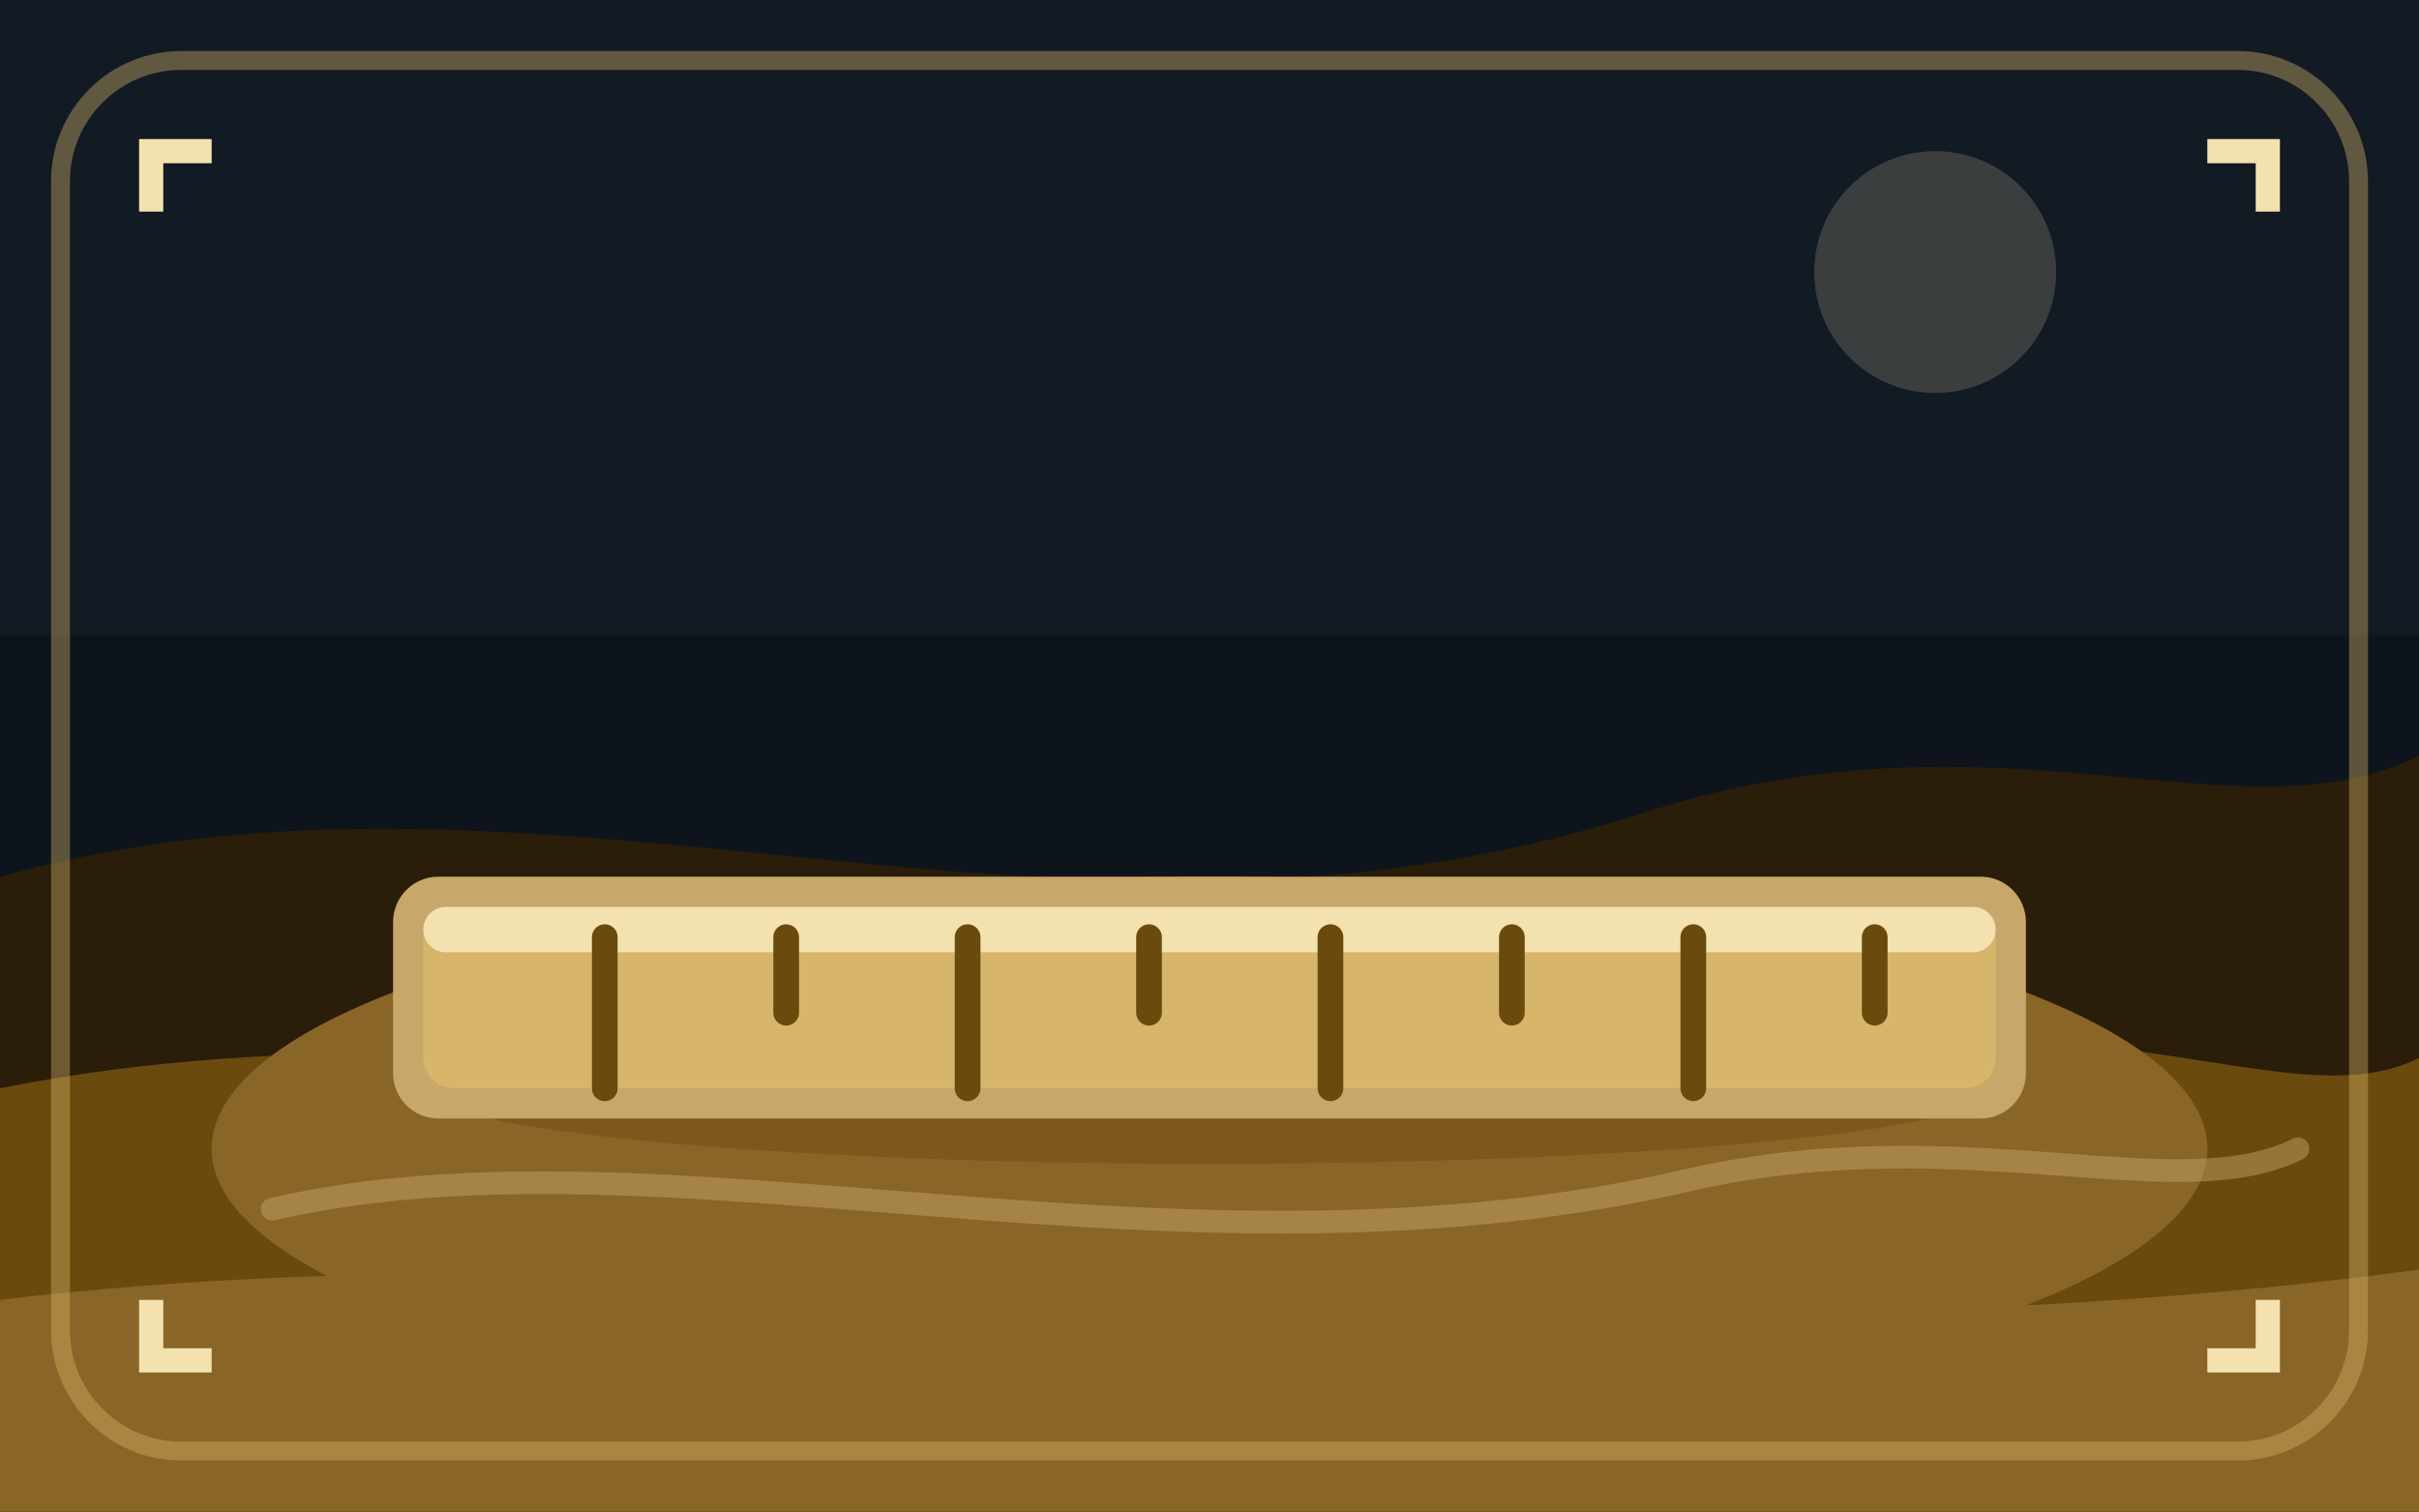
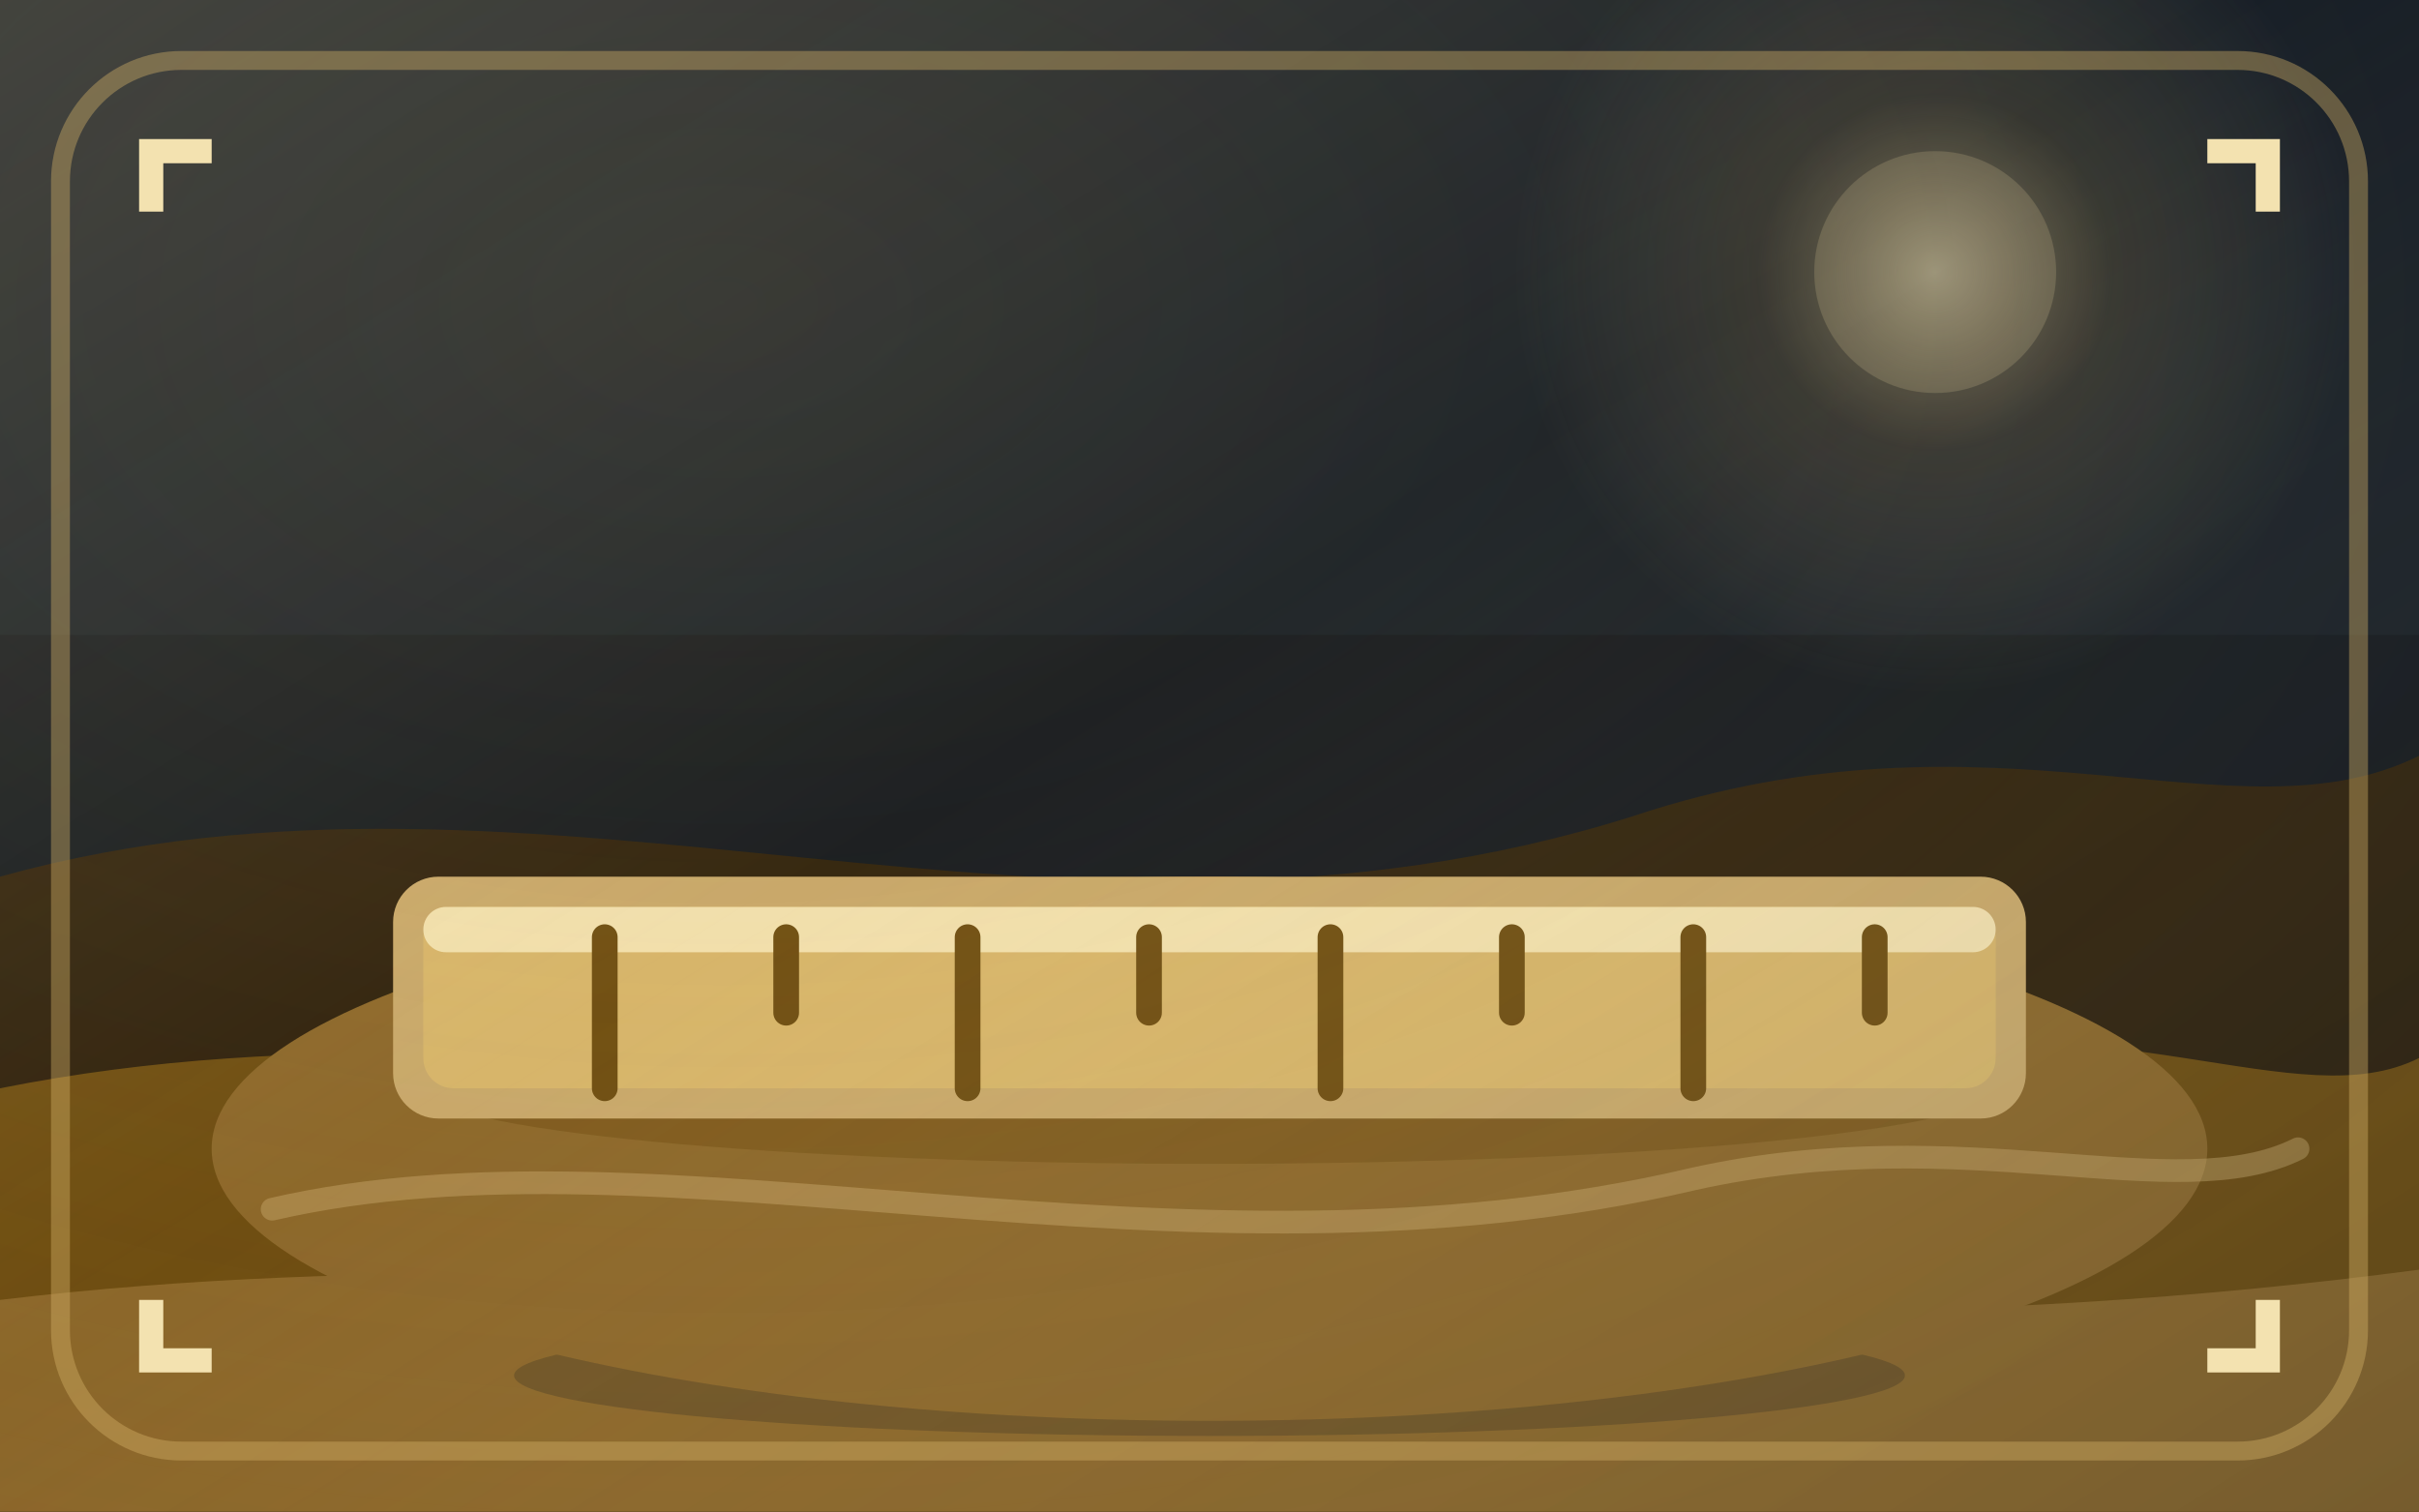
<svg xmlns="http://www.w3.org/2000/svg" viewBox="0 0 160 100">
+   <defs id="lq-grade-defs">
+     <linearGradient id="lq-key" x1="0" y1="0" x2="1" y2="1">
+       <stop offset="0" stop-color="#f3e2b0" stop-opacity="0.16" />
+       <stop offset="0.46" stop-color="#f3e2b0" stop-opacity="0" />
+       <stop offset="1" stop-color="#163044" stop-opacity="0.18" />
+     </linearGradient>
+     <radialGradient id="lq-tint" cx="0.3" cy="0.2" r="0.9">
+       <stop offset="0" stop-color="#d7b56a" stop-opacity="0.13" />
+       <stop offset="1" stop-color="#d7b56a" stop-opacity="0" />
+     </radialGradient>
+     <radialGradient id="lq-gold" cx="0.5" cy="0.5" r="0.5">
+       <stop offset="0" stop-color="#f3e2b0" stop-opacity="0.5" />
+       <stop offset="0.42" stop-color="#d7b56a" stop-opacity="0.14" />
+       <stop offset="1" stop-color="#f3e2b0" stop-opacity="0" />
+     </radialGradient>
+   </defs>
  <rect width="160" height="100" fill="#0e141c" />
  <rect width="160" height="42" fill="#121a24" />
  <circle cx="128" cy="18" r="8" fill="#f3e2b0" opacity="0.18" />
  <path d="M0 58 C36 48 70 66 108 54 C132 46 148 56 160 50 V100 H0 Z" fill="#2a1d0a" />
  <path d="M0 72 C40 64 80 80 120 70 C140 66 152 74 160 70 V100 H0 Z" fill="#6b4a0e" />
  <path d="M0 86 C50 80 100 92 160 84 V100 H0 Z" fill="#8a6528" />
+   <ellipse id="lq-shadow" cx="80" cy="91" rx="46" ry="4" fill="#0a0f15" opacity="0.22" />
  <ellipse cx="80" cy="76" rx="66" ry="18" fill="#8a6528" />
  <path d="M18 80 C44 74 78 86 112 78 C130 74 144 80 152 76" fill="none" stroke="#c8a86a" stroke-width="1.5" stroke-linecap="round" opacity="0.45" />
  <ellipse cx="80" cy="72" rx="52" ry="5" fill="#6b4a0e" opacity="0.45" />
  <rect x="26" y="58" width="108" height="16" rx="3" fill="#c8a86a" />
  <rect x="28" y="60" width="104" height="12" rx="2" fill="#d7b56a" />
  <rect x="28" y="60" width="104" height="3" rx="1.5" fill="#f3e2b0" />
  <g stroke="#6b4a0e" stroke-width="1.7" stroke-linecap="round">
    <path d="M40 62 V72" />
    <path d="M52 62 V67" />
    <path d="M64 62 V72" />
    <path d="M76 62 V67" />
    <path d="M88 62 V72" />
    <path d="M100 62 V67" />
    <path d="M112 62 V72" />
    <path d="M124 62 V67" />
  </g>
+   <g id="lq-grade" pointer-events="none">
+     <rect width="160" height="100" fill="url(#lq-key)" />
+     <rect width="160" height="100" fill="url(#lq-tint)" />
+     <circle cx="128" cy="18" r="28" fill="url(#lq-gold)" />
+   </g>
  <rect x="4" y="4" width="152" height="92" rx="8" fill="none" stroke="#d7b56a" stroke-opacity="0.4" stroke-width="1.25" />
  <g fill="none" stroke="#f3e2b0" stroke-width="1.6" stroke-linecap="butt">
    <path d="M10 14 V10 H14" />
    <path d="M146 10 H150 V14" />
    <path d="M10 86 V90 H14" />
    <path d="M150 86 V90 H146" />
  </g>
</svg>
